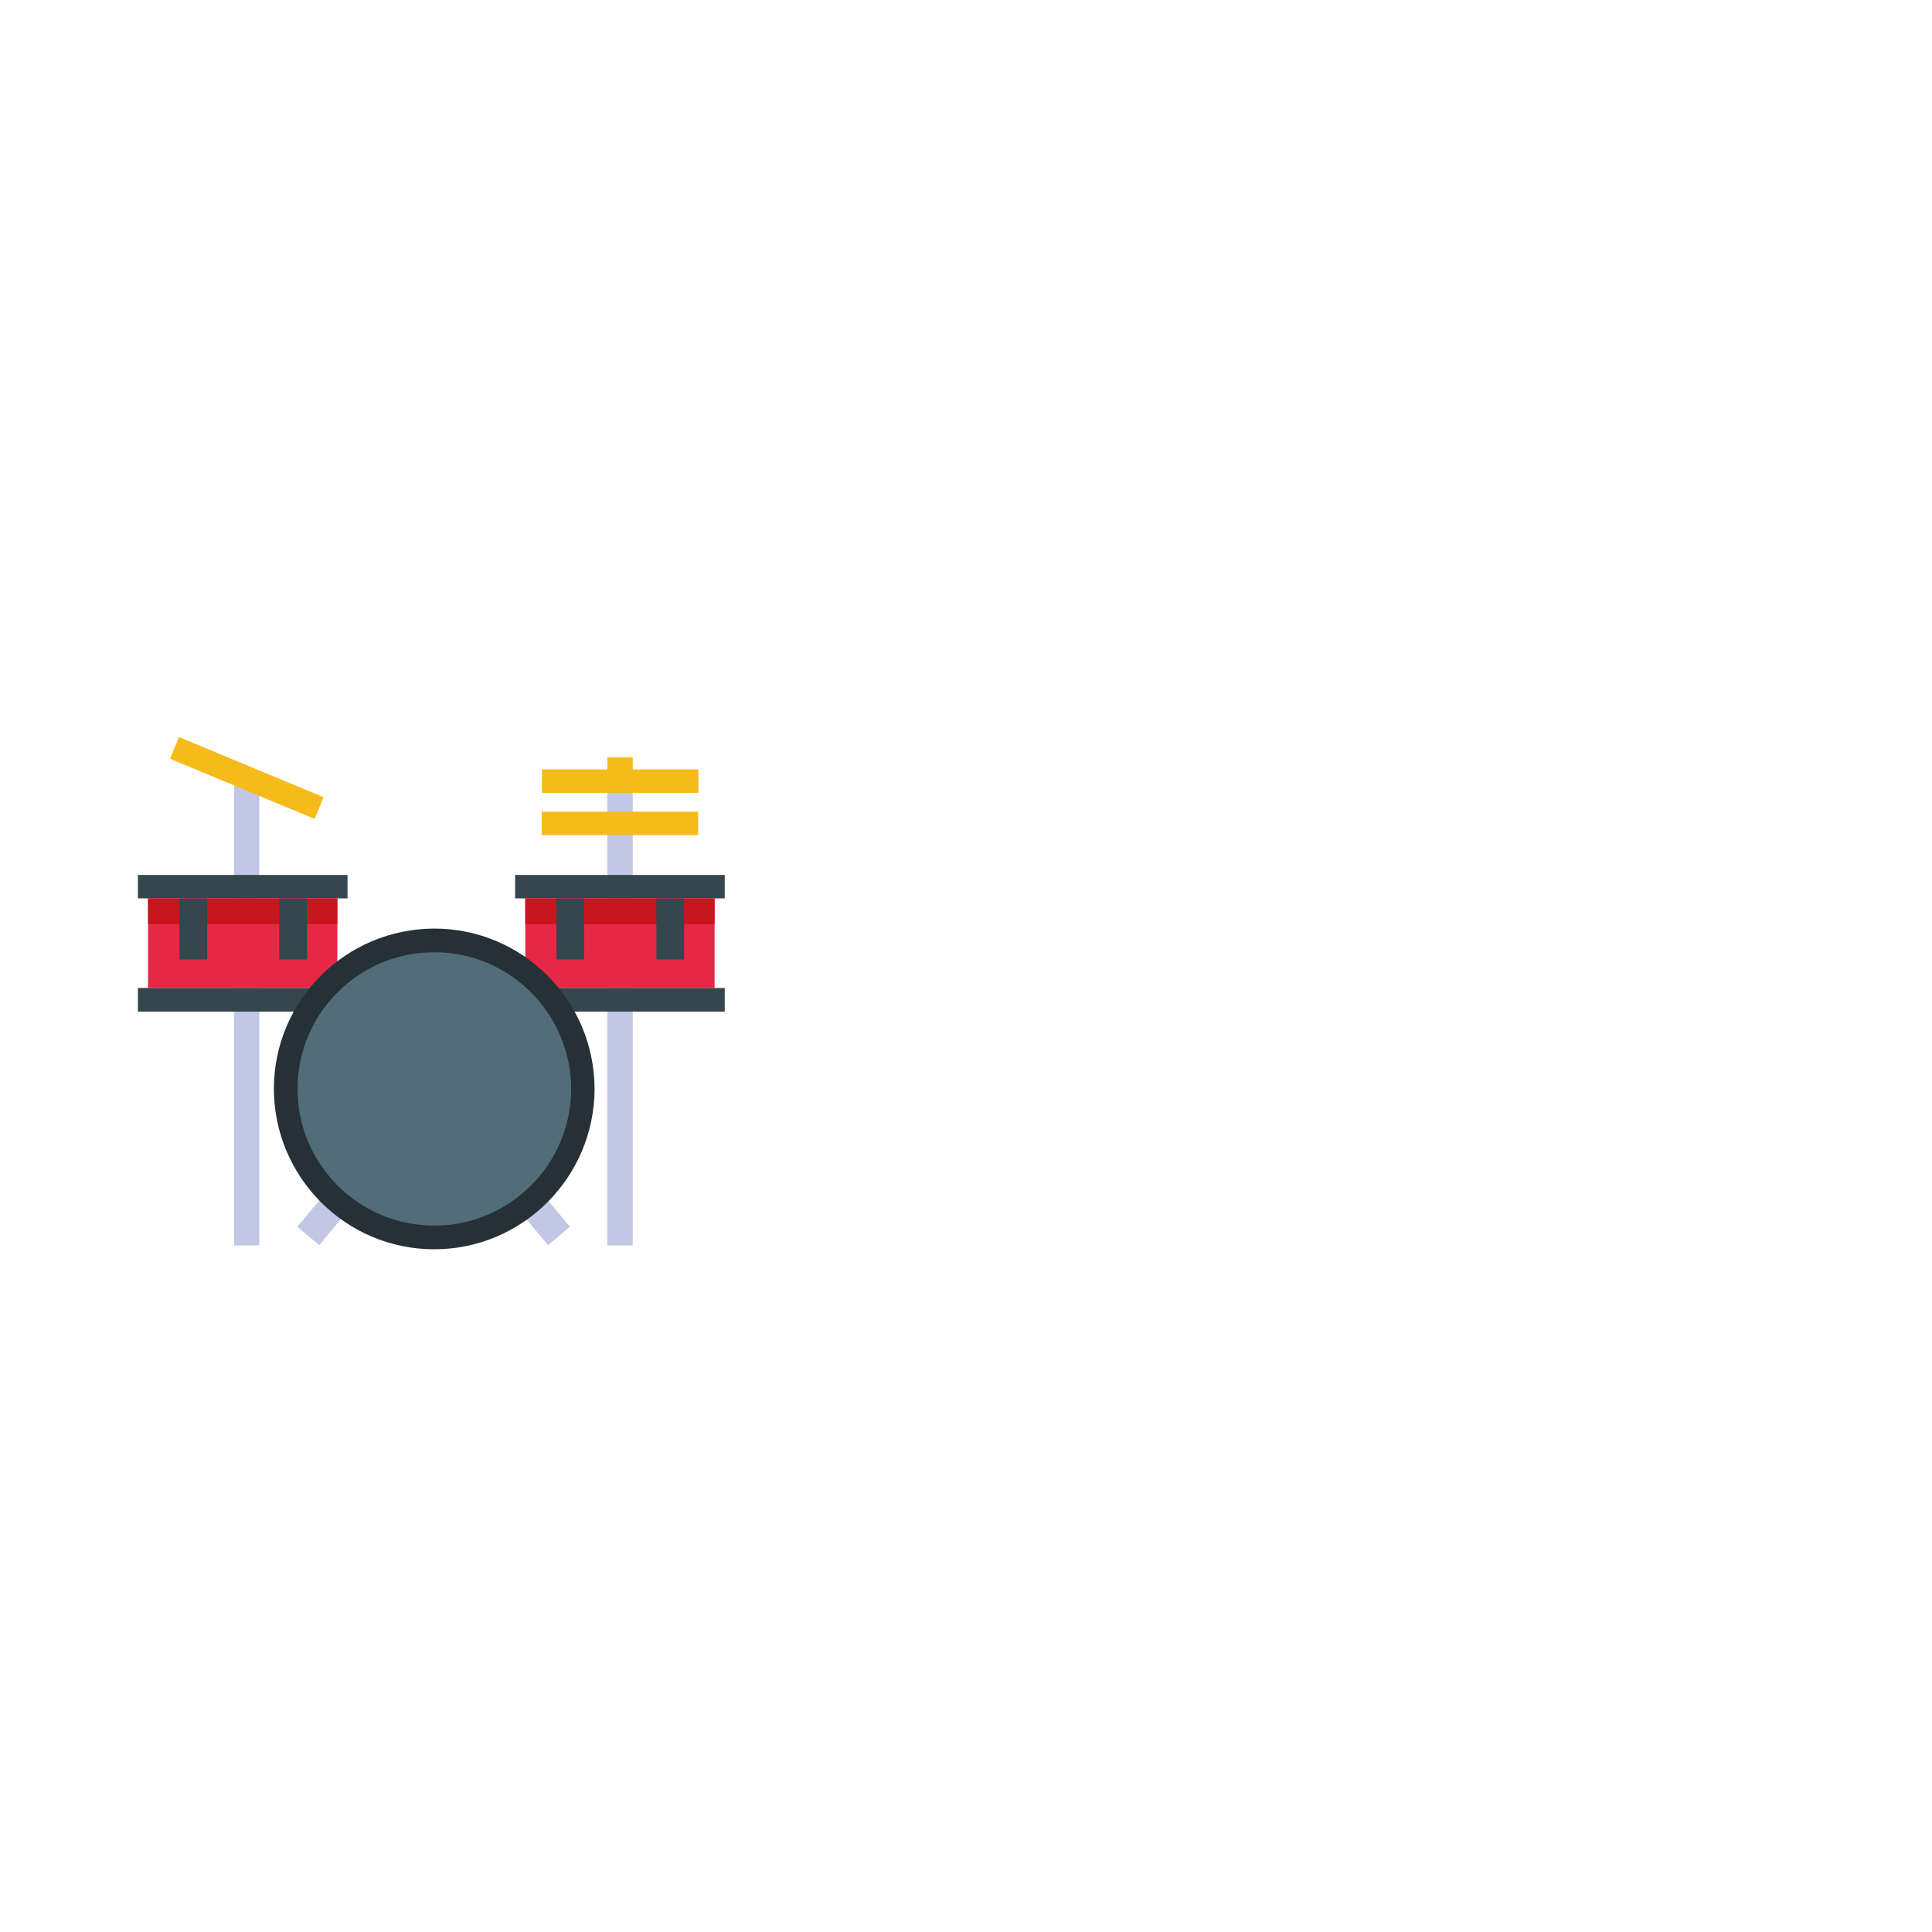
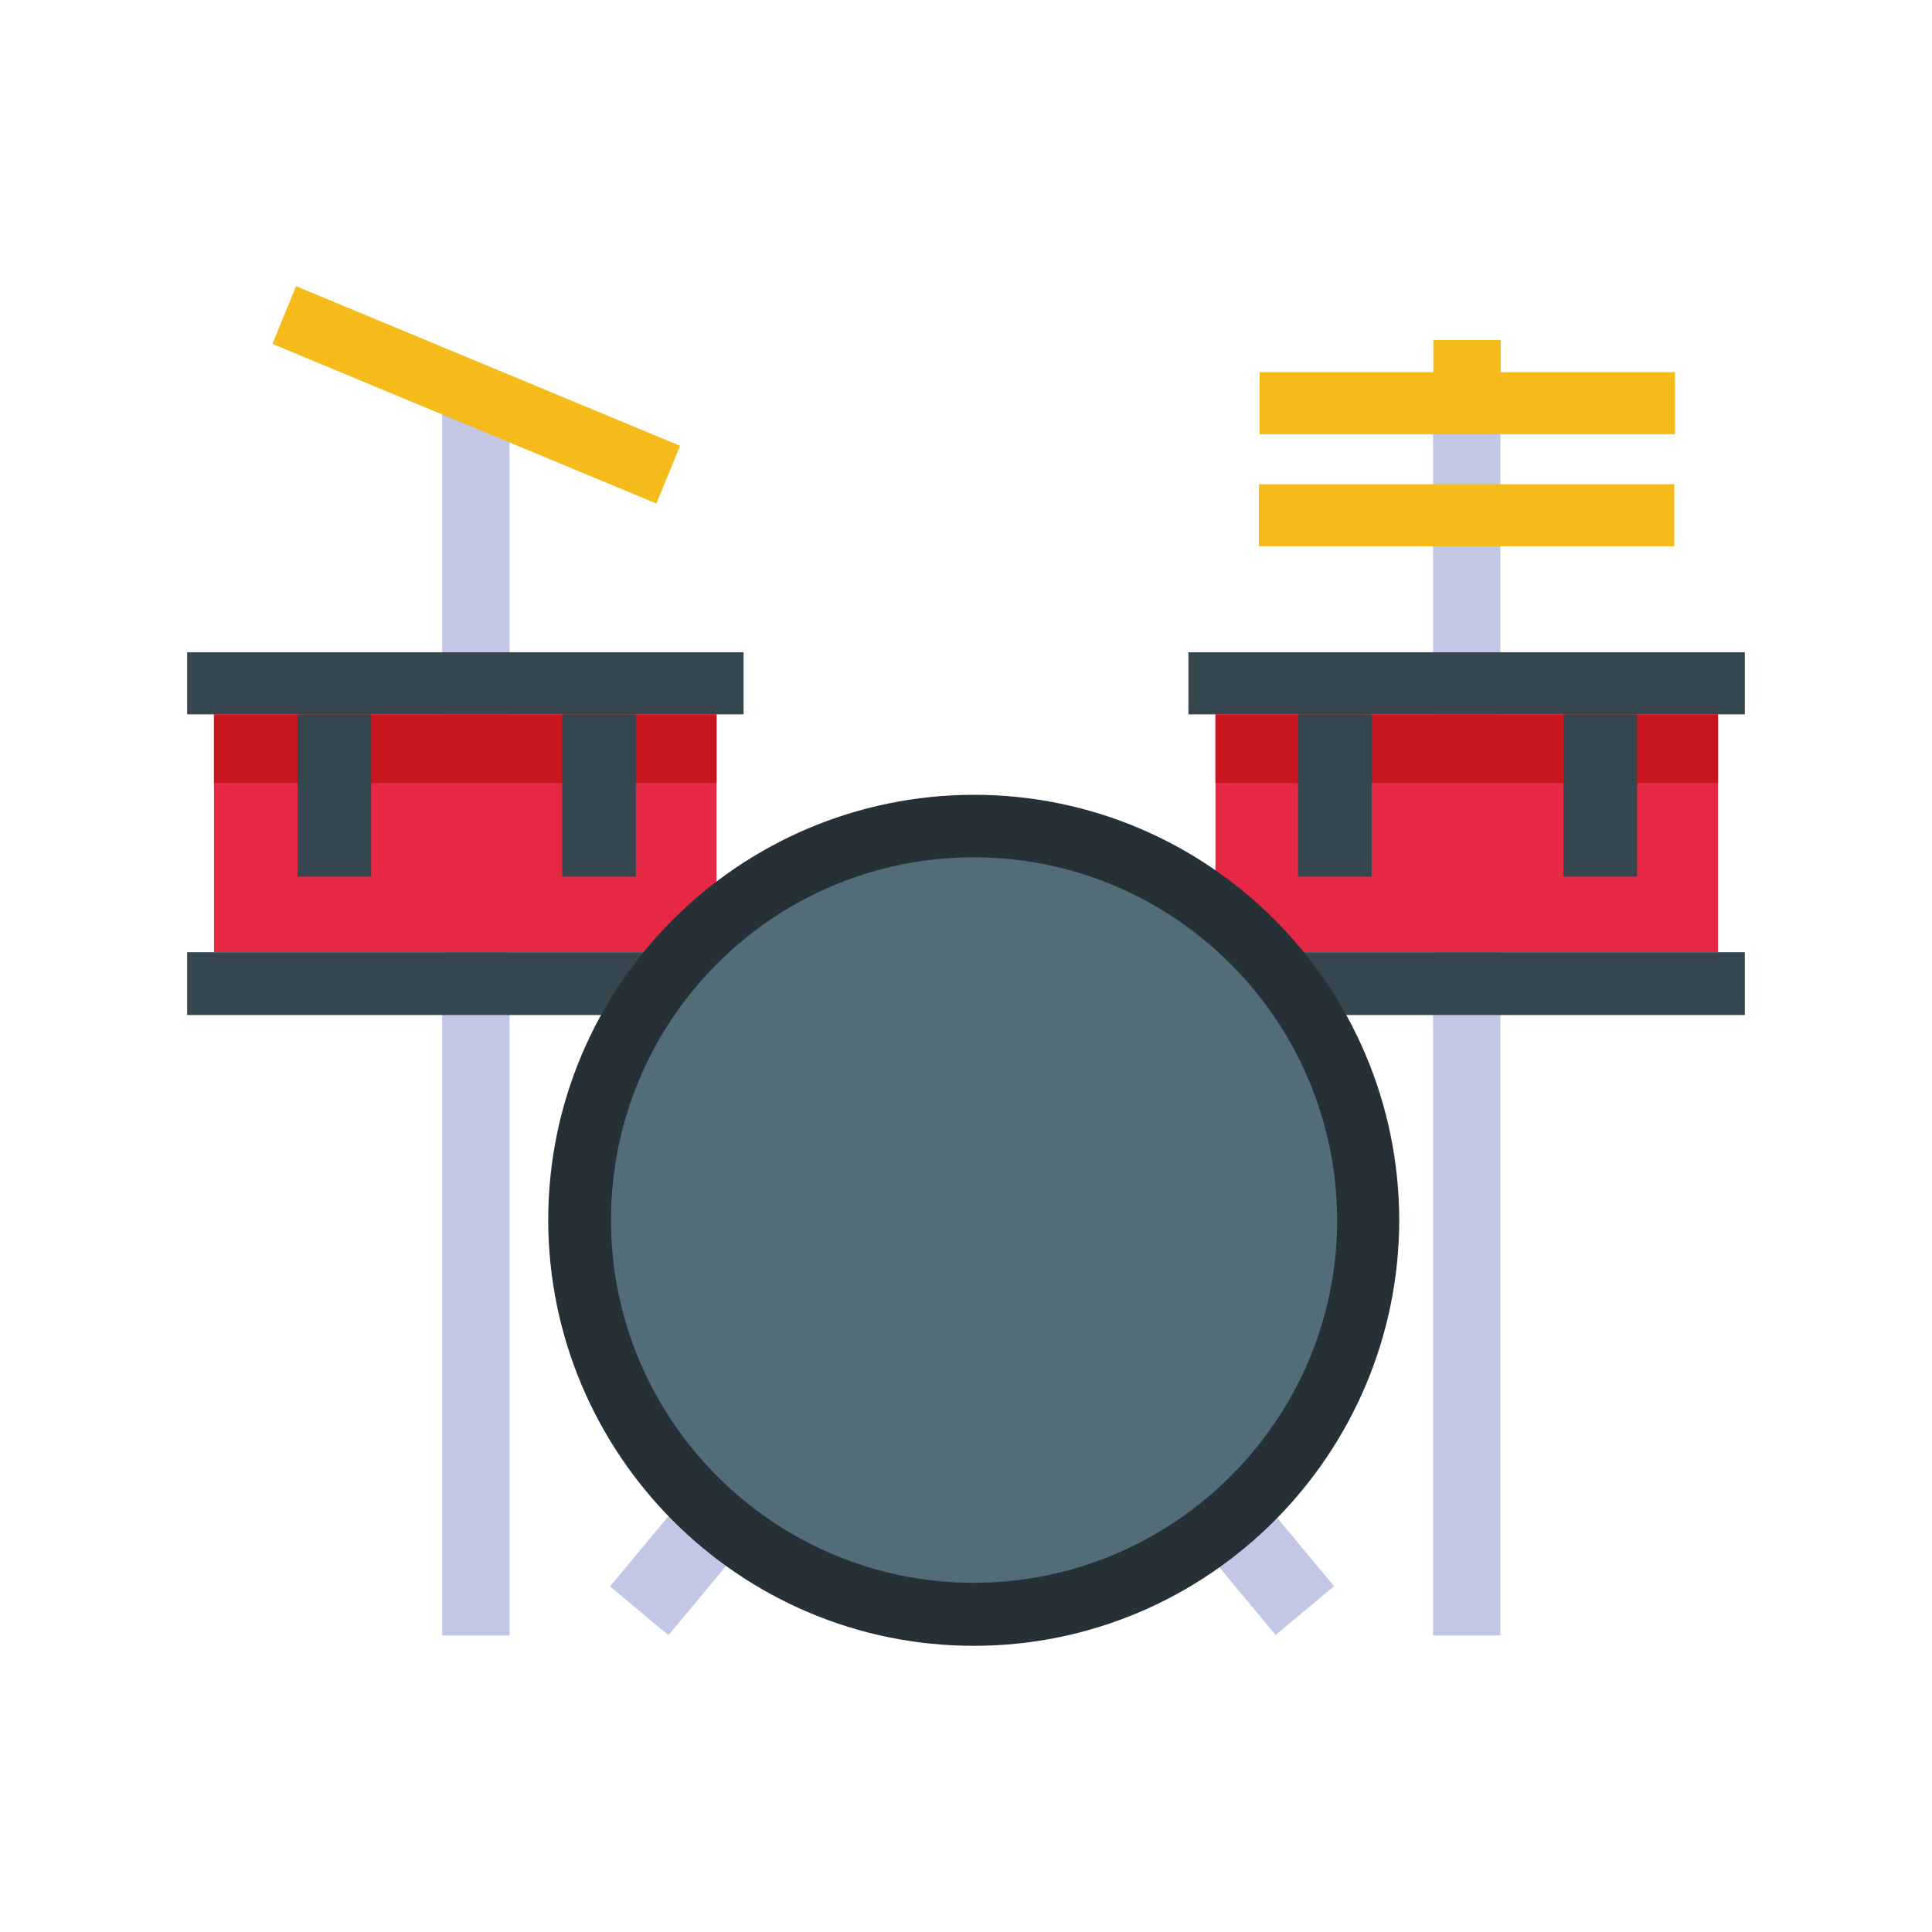
<svg xmlns="http://www.w3.org/2000/svg" version="1.1" id="Layer_1" x="0px" y="0px" viewBox="0 0 800 800" style="enable-background:new 0 0 800 800;" xml:space="preserve">
  <style type="text/css">
	.st0{fill:#C2C7E5;}
	.st1{fill:#F5BB1B;}
	.st2{fill:#35464E;}
	.st3{fill:#E72845;}
	.st4{fill:#C7161E;}
	.st5{fill:#526C78;}
	.st6{fill:#263137;}
</style>
  <g>
-     <path class="st0" d="M251.4,322.2H262v193.5h-10.5V322.2z" />
-     <path id="crash_x5F_cymbal_x5F_1" class="st1" d="M262,318.6v-5h-10.5v5h-27.1v9.7h64.8v-9.7H262z M224.3,336.1h64.8v9.7h-64.8   V336.1z" />
-     <path class="st0" d="M96.9,322.2h10.5v193.5H96.9V322.2z" />
-     <path id="crash_x5F_cymbal_x5F_2" class="st1" d="M74.1,305.2l59.9,24.9l-3.7,9l-59.9-24.9L74.1,305.2z" />
-     <path id="drum_x5F_1" class="st2" d="M57.1,362.3h86.8v9.7H57.1V362.3z" />
-     <path class="st3" d="M61.3,372h78.4v37.1H61.3C61.3,409.1,61.3,372,61.3,372z" />
-     <path class="st2" d="M57.1,409.1h86.8v9.8H57.1V409.1z" />
-     <path class="st4" d="M61.3,372h78.4v10.7H61.3C61.3,382.7,61.3,372,61.3,372z" />
-     <path class="st2" d="M74.3,372h11.5v25.3H74.3V372z M115.6,372h11.5v25.3h-11.5V372z" />
-     <path id="drum_x5F_2" class="st2" d="M213.3,362.3h86.8v9.7h-86.8V362.3z" />
-     <path class="st3" d="M217.5,372h78.4v37.1h-78.4V372z" />
-     <path class="st2" d="M213.3,409.1h86.8v9.8h-86.8V409.1z" />
-     <path class="st4" d="M217.5,372h78.4v10.7h-78.4V372z" />
-     <path class="st2" d="M230.4,372h11.5v25.3h-11.5V372z M271.8,372h11.5v25.3h-11.5V372z" />
-     <path class="st0" d="M236,508l-9.1,7.6l-14.3-17.2l9.1-7.6L236,508z M137.4,490.8l9.1,7.6l-14.3,17.2l-9.1-7.6L137.4,490.8z" />
-     <path class="st5" d="M118.3,450.9c0,34,27.5,61.5,61.5,61.5s61.5-27.5,61.5-61.5s-27.5-61.5-61.5-61.5   C145.8,389.4,118.3,416.9,118.3,450.9L118.3,450.9z" />
-     <path class="st6" d="M179.8,517.3c-36.6,0-66.3-29.8-66.4-66.4c0-36.6,29.7-66.3,66.4-66.4c36.6,0,66.3,29.7,66.4,66.4   C246.1,487.5,216.4,517.3,179.8,517.3z M179.8,394.3c-31.3,0-56.6,25.4-56.6,56.6c0,31.2,25.4,56.6,56.6,56.6s56.7-25.4,56.7-56.6   C236.4,419.6,211,394.3,179.8,394.3L179.8,394.3z" />
+     <path class="st0" d="M593.2,163.6h28.1v513.6h-27.9V163.6H593.2z" />
+     <path id="crash_x5F_cymbal_x5F_1" class="st1" d="M621.4,154.1v-13.3h-27.9v13.3h-71.9v25.7h172v-25.7H621.4z M521.3,200.5h172   v25.7h-172V200.5z" />
+     <path class="st0" d="M183.1,163.6H211v513.6h-27.9V163.6z" />
+     <path id="crash_x5F_cymbal_x5F_2" class="st1" d="M122.6,118.5l159,66.1l-9.8,23.9l-159-66.1L122.6,118.5z" />
+     <path id="drum_x5F_1" class="st2" d="M77.5,270.1h230.4v25.7H77.5V270.1z" />
+     <path class="st3" d="M88.6,295.8h208.1v98.5H88.6V295.8z" />
+     <path class="st2" d="M77.5,394.3h230.4v26H77.5V394.3z" />
+     <path class="st4" d="M88.6,295.8h208.1v28.4H88.6V295.8z" />
+     <path class="st2" d="M123.2,295.8h30.5V363h-30.5V295.8z M232.8,295.8h30.5V363h-30.5V295.8z" />
+     <path id="drum_x5F_2" class="st2" d="M492.1,270.1h230.4v25.7H492.1V270.1z" />
+     <path class="st3" d="M503.3,295.8h208.1v98.5H503.3V295.8z" />
+     <path class="st2" d="M492.1,394.3h230.4v26H492.1V394.3z" />
+     <path class="st4" d="M503.3,295.8h208.1v28.4H503.3V295.8z" />
+     <path class="st2" d="M537.5,295.8H568V363h-30.5V295.8z M647.4,295.8h30.5V363h-30.5V295.8z" />
+     <path class="st0" d="M552.4,656.8L528.2,677l-38-45.7l24.2-20.2L552.4,656.8z M290.6,611.2l24.2,20.2l-38,45.7l-24.2-20.2   L290.6,611.2z" />
+     <path class="st5" d="M239.9,505.2c0,90.2,73,163.2,163.2,163.2s163.2-73,163.2-163.2S493.4,342,403.2,342   C312.9,342,239.9,415,239.9,505.2L239.9,505.2z" />
+     <path class="st6" d="M403.2,681.5c-97.1,0-176-79.1-176.2-176.2c0-97.1,78.8-176,176.2-176.2c97.1,0,176,78.8,176.2,176.2   C579.2,602.4,500.3,681.5,403.2,681.5z M403.2,355C320.1,355,253,422.4,253,505.2s67.4,150.2,150.2,150.2s150.5-67.4,150.5-150.2   C553.4,422.2,486,355,403.2,355L403.2,355z" />
  </g>
</svg>
